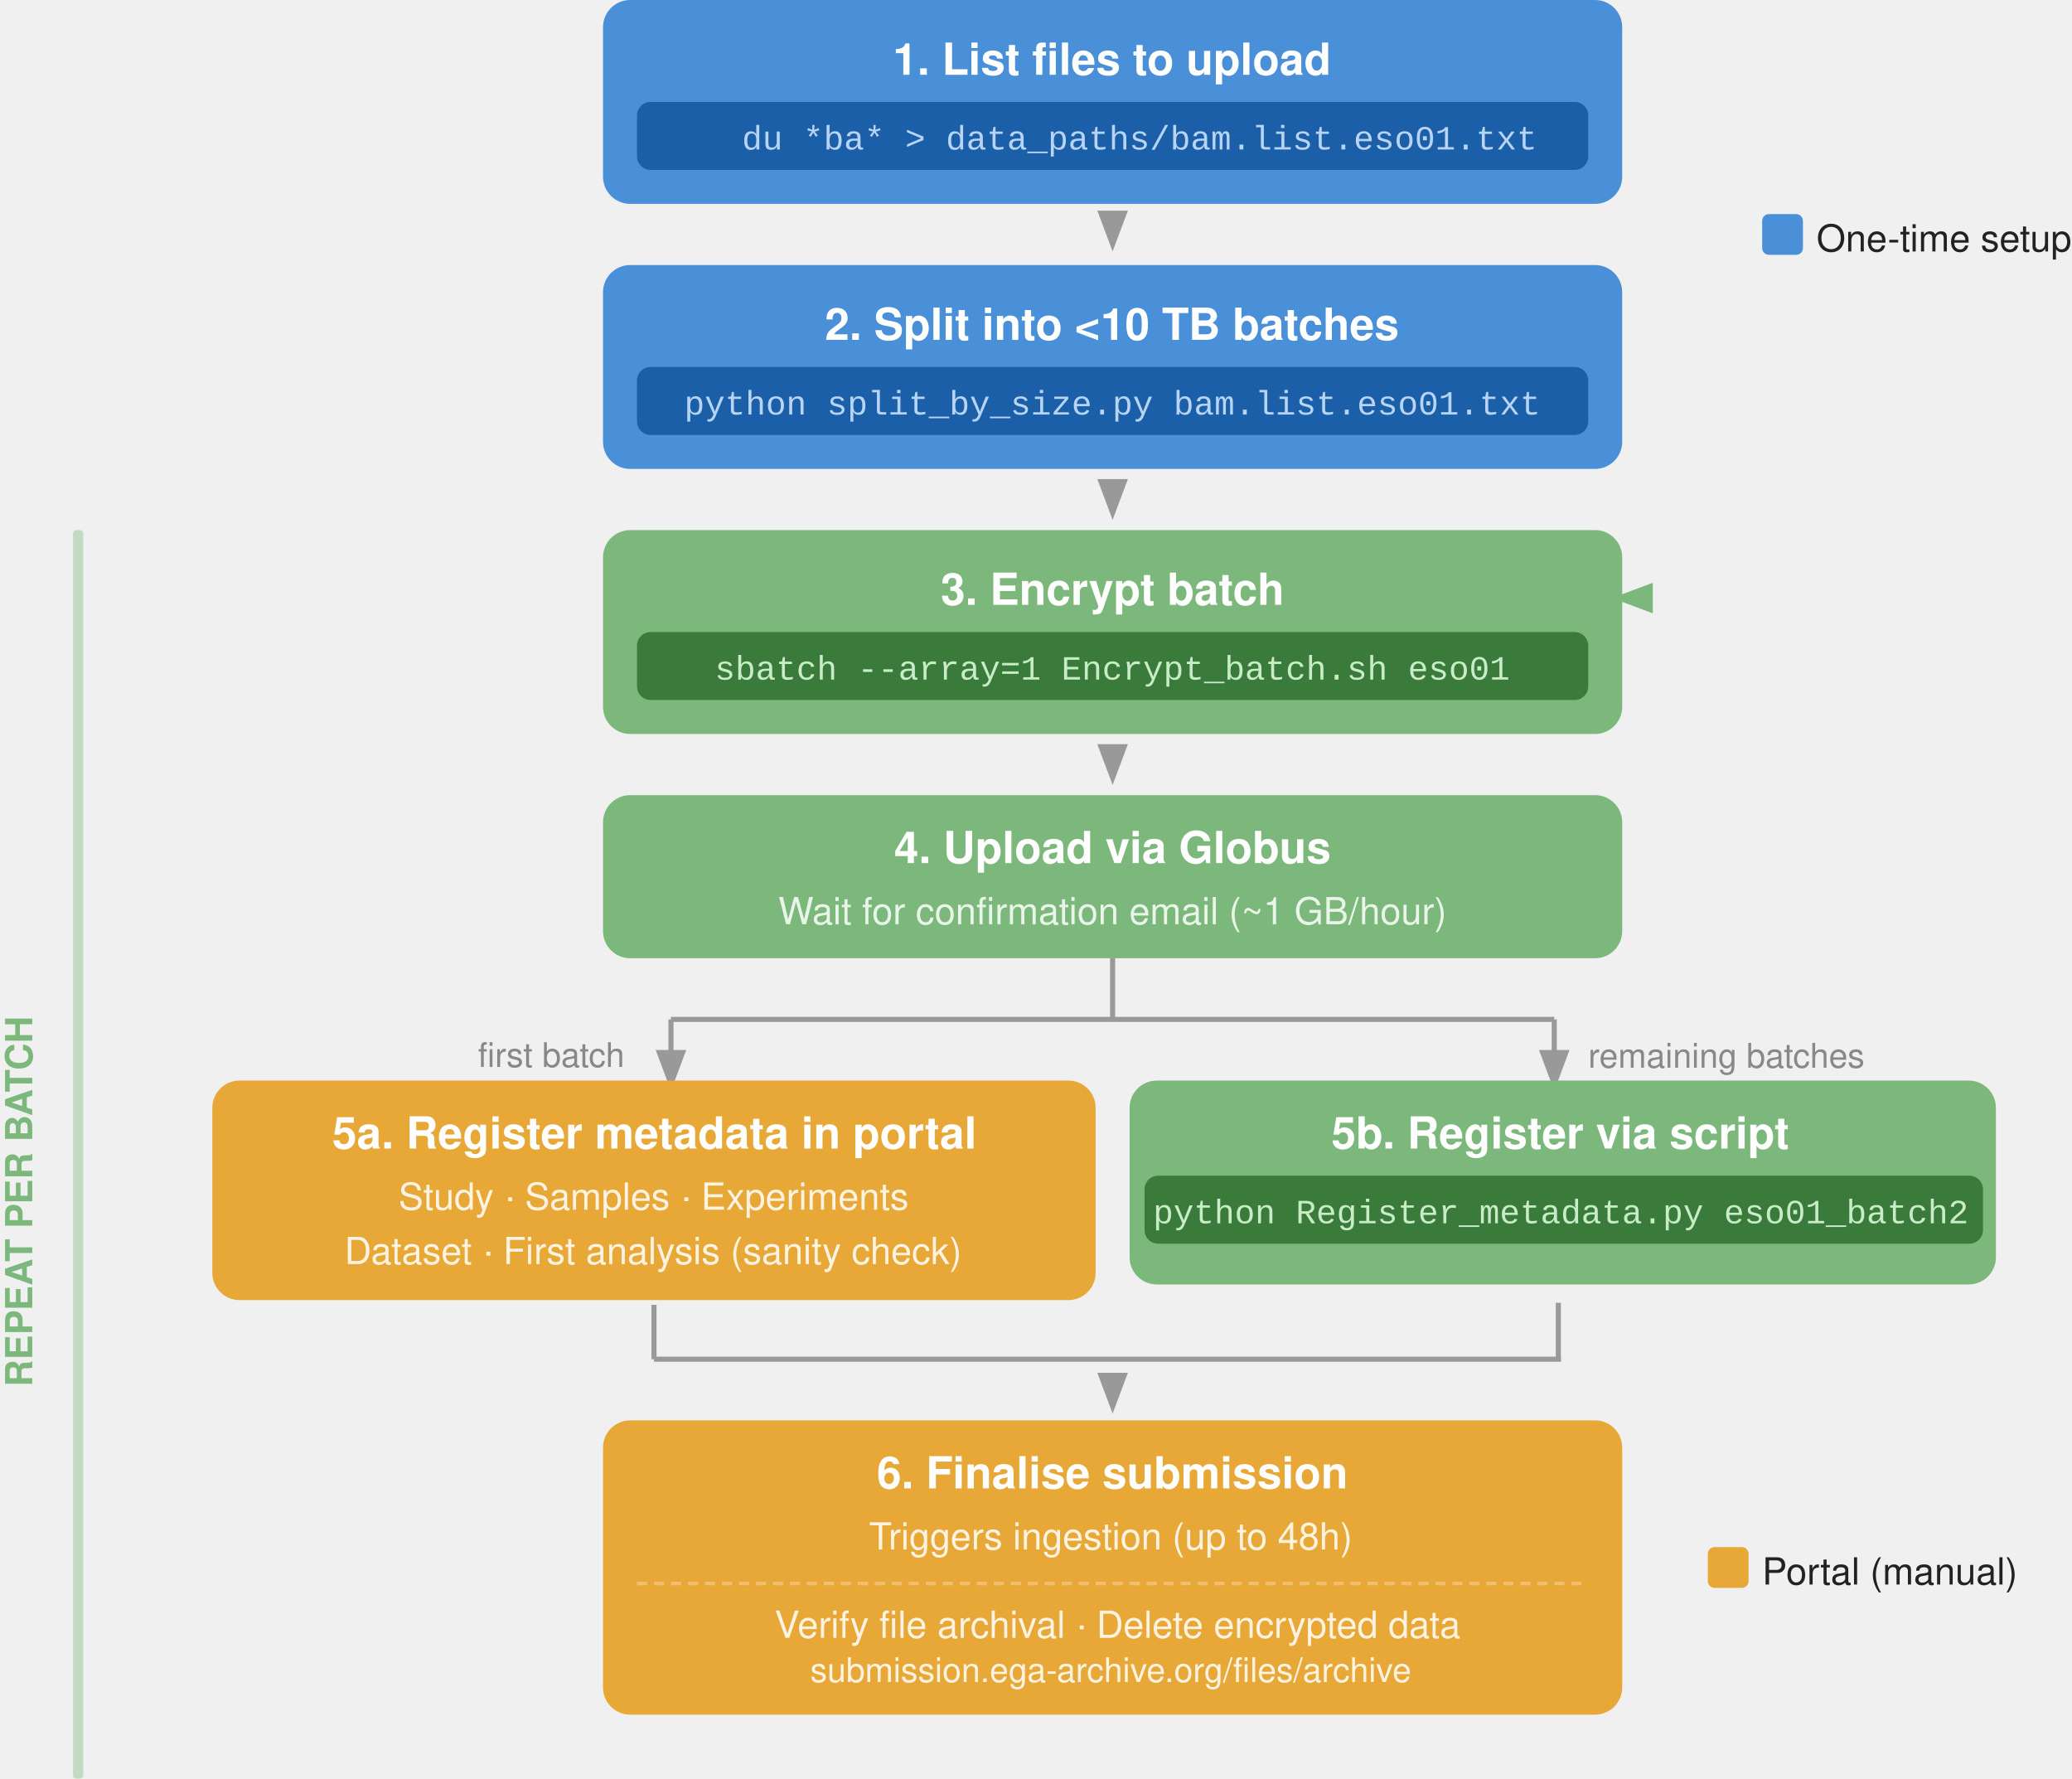
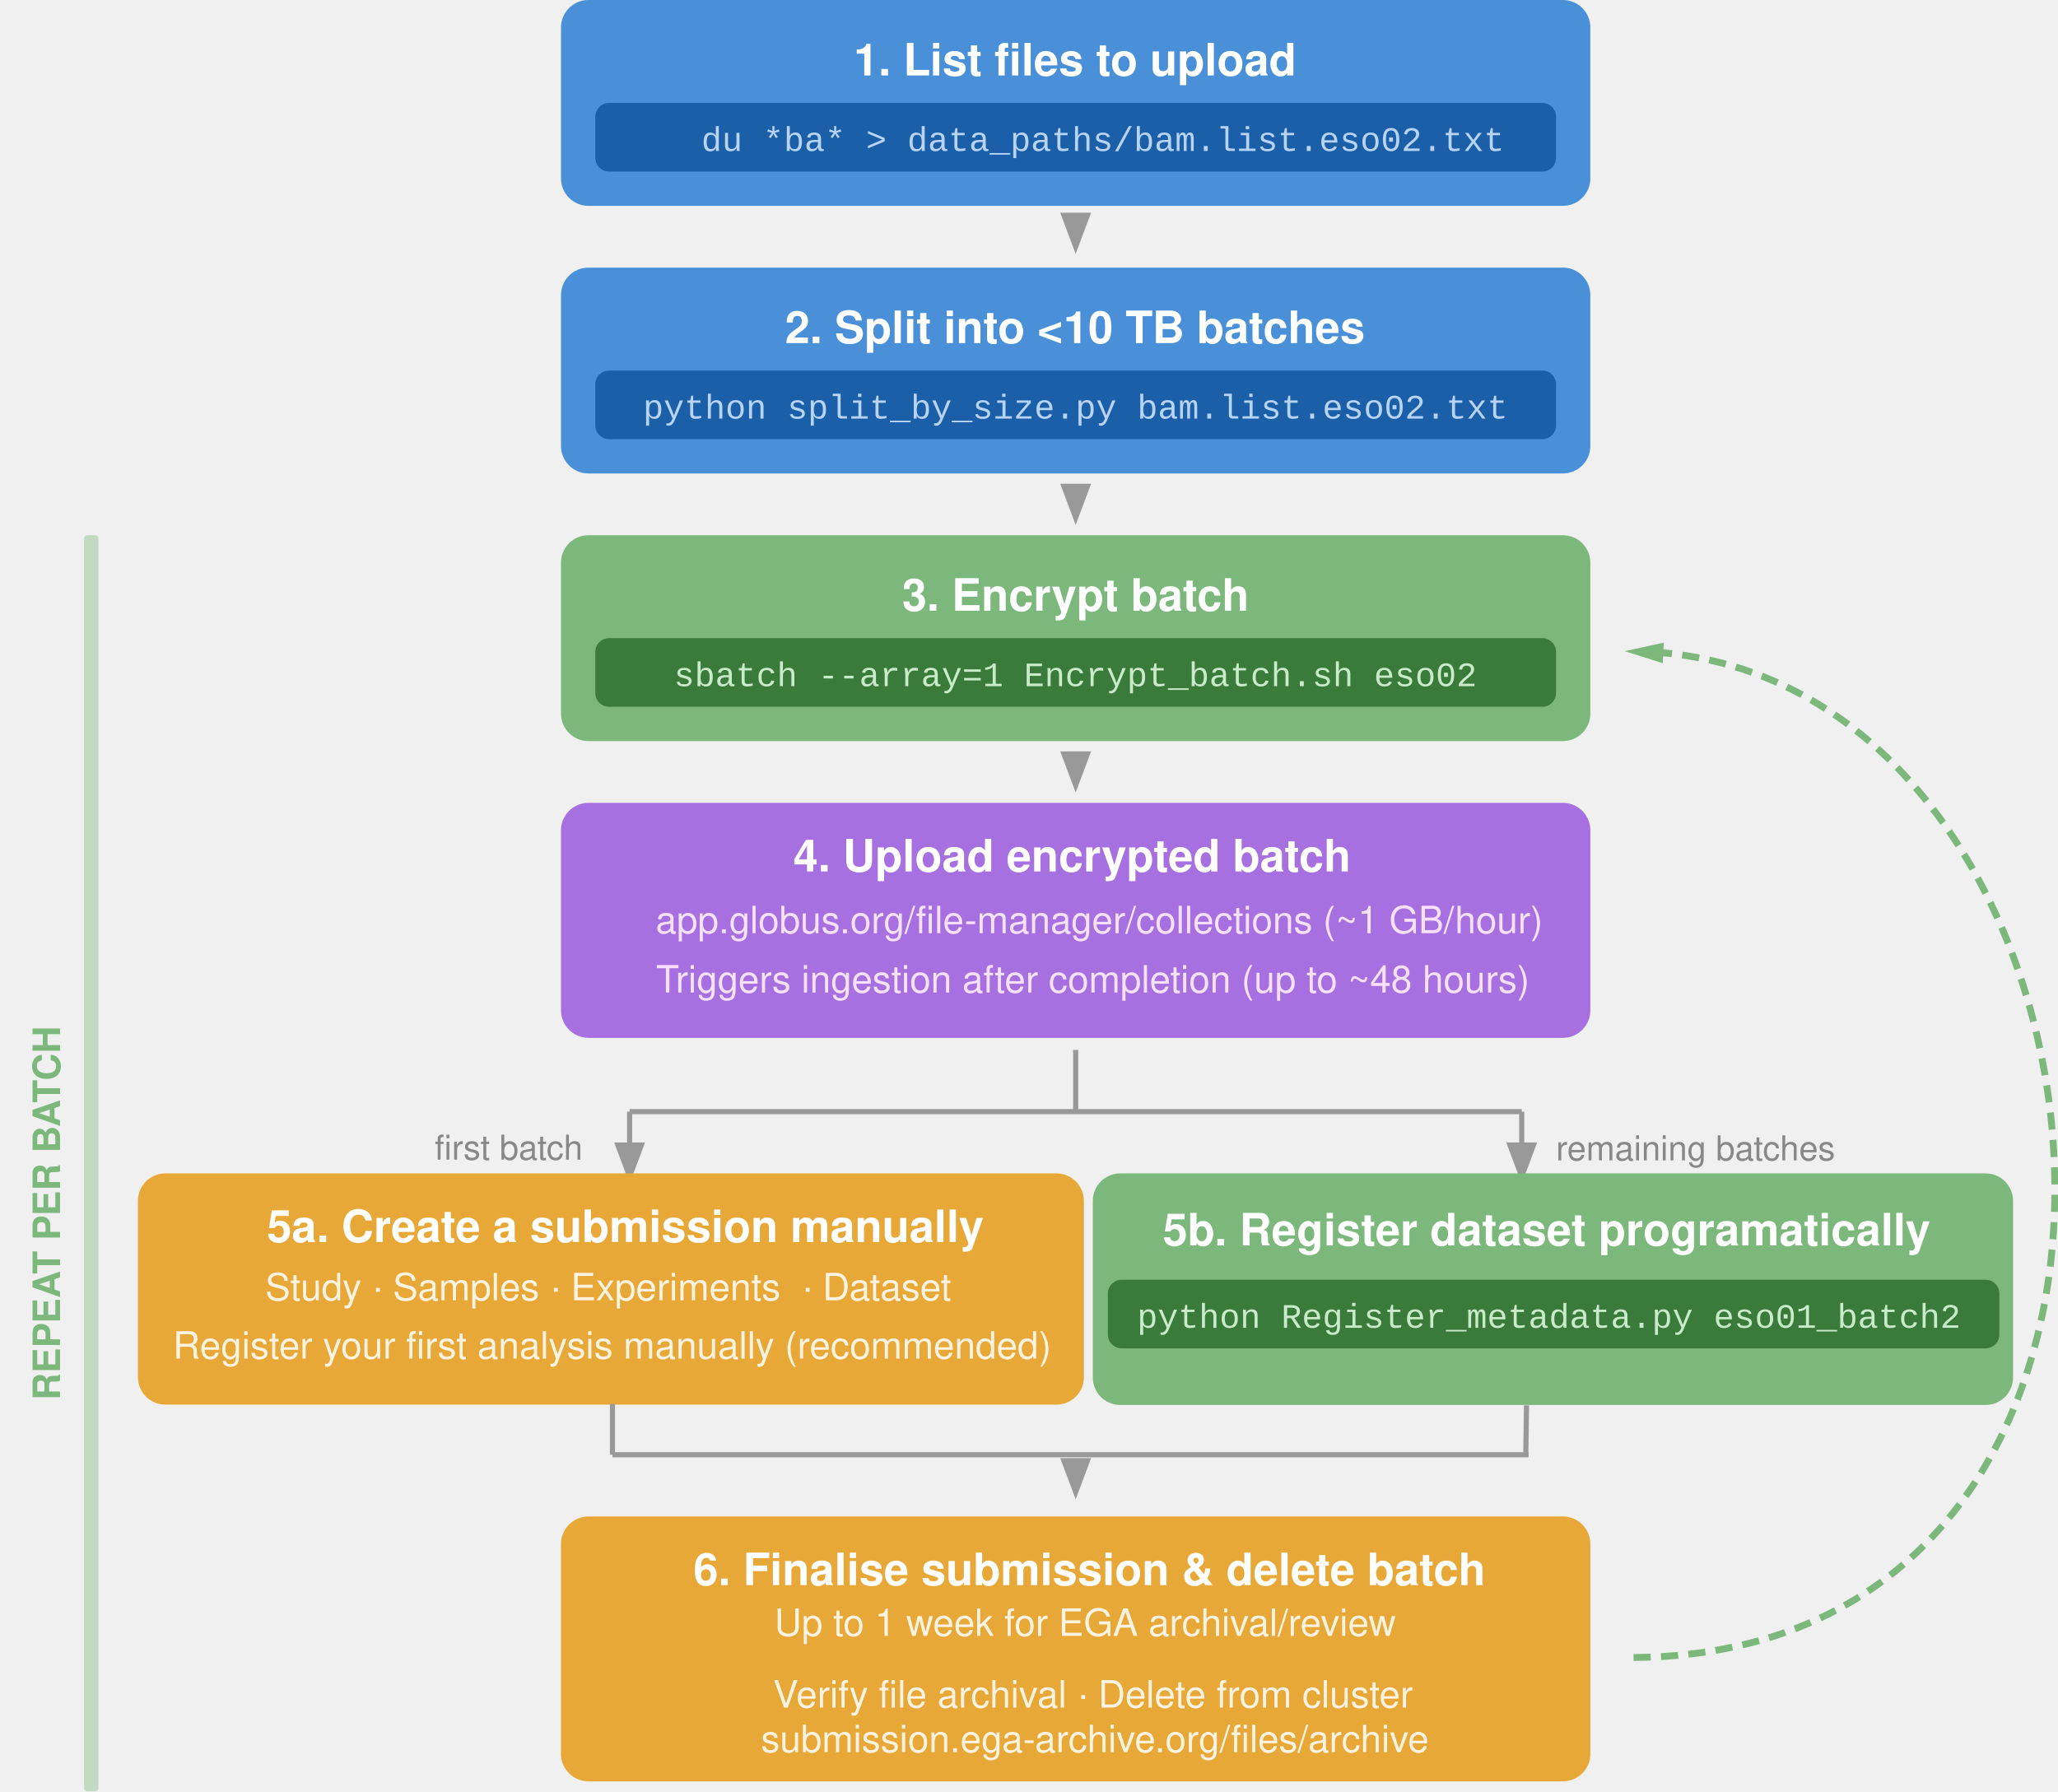
- <svg xmlns="http://www.w3.org/2000/svg" id="Layer_1" version="1.1" viewBox="0 0 609.9 523.4">
+ <svg xmlns="http://www.w3.org/2000/svg" id="Layer_1" version="1.1" viewBox="0 0 599.8 522.1">
  <defs>
    <style>
-       .st0, .st1, .st2 {
+       .st0, .st1 {
+         fill: #b8d4f5;
+       }
+ 
+       .st2, .st3, .st1, .st4, .st5, .st6, .st7, .st8, .st9 {
+         isolation: isolate;
+       }
+ 
+       .st2, .st3, .st6, .st10 {
+         font-size: 11px;
+       }
+ 
+       .st2, .st6, .st10, .st8 {
+         font-family: Helvetica, Helvetica;
+       }
+ 
+       .st2, .st10 {
+         fill: #f7e0fc;
+       }
+ 
+       .st11 {
+         stroke: #7cb87c;
+         stroke-dasharray: 5 3;
+         stroke-width: 2px;
+       }
+ 
+       .st11, .st12 {
        fill: none;
      }

-       .st3, .st4, .st5, .st6, .st7, .st8, .st9, .st10, .st11, .st12 {
-         isolation: isolate;
-       }
- 
-       .st3, .st4, .st8, .st9, .st11 {
-         font-family: Helvetica, Helvetica;
-       }
- 
-       .st3, .st6, .st7, .st11 {
-         font-size: 10px;
-       }
- 
-       .st3, .st8 {
-         fill: #fdf3e0;
-       }
- 
-       .st4 {
-         fill: #e8f5e8;
-       }
- 
-       .st4, .st5, .st8, .st9 {
-         font-size: 11px;
-       }
- 
-       .st5, .st13, .st12 {
+       .st3, .st13, .st9 {
        fill: #7cb87c;
      }

-       .st5, .st10 {
+       .st3, .st7 {
        font-family: Helvetica-Bold, Helvetica;
        font-weight: 700;
      }

-       .st6 {
-         fill: #b8d4f5;
-       }
- 
-       .st6, .st7 {
+       .st1, .st5 {
        font-family: CourierNewPSMT, 'Courier New';
      }

-       .st1 {
+       .st1, .st5, .st8 {
+         font-size: 10px;
+       }
+ 
+       .st12 {
        stroke: #999;
        stroke-width: 1.5px;
      }

      .st14 {
        fill: #4a90d9;
      }

+       .st5, .st15 {
+         fill: #c8ecc8;
+       }
+ 
+       .st6, .st16 {
+         fill: #fdf3e0;
+       }
+ 
+       .st17 {
+         fill: #1a5fa8;
+       }
+ 
+       .st18 {
+         fill: #e8a838;
+       }
+ 
+       .st19 {
+         fill: #a770e0;
+       }
+ 
+       .st20 {
+         fill: #3a7a3a;
+       }
+ 
      .st7 {
-         fill: #c8ecc8;
-       }
- 
-       .st9 {
-         fill: #222;
-       }
- 
-       .st15 {
-         fill: #1a5fa8;
-       }
- 
-       .st16 {
-         fill: #e8a838;
-       }
- 
-       .st17 {
-         fill: #3a7a3a;
-       }
- 
-       .st2 {
-         stroke: #f0c070;
-         stroke-dasharray: 3 2;
-       }
- 
-       .st10 {
        fill: #fff;
        font-size: 13px;
      }

-       .st18 {
+       .st21 {
        fill: #999;
      }

-       .st11 {
+       .st8 {
        fill: #888;
      }

-       .st12 {
+       .st9 {
        opacity: .4;
      }
    </style>
  </defs>
-   <rect class="st14" x="518.7" y="63" width="12" height="12" rx="2" ry="2" />
-   <text class="st9" transform="translate(534.7 74)">
-     <tspan x="0" y="0">One-time setup</tspan>
-   </text>
-   <rect class="st16" x="502.7" y="455.3" width="12" height="12" rx="2" ry="2" />
-   <text class="st9" transform="translate(518.7 466.3)">
-     <tspan x="0" y="0">Portal (manual)</tspan>
-   </text>
-   <rect class="st12" x="21.5" y="156" width="3" height="367.4" rx="1" ry="1" />
-   <text class="st5" transform="translate(9.5 408.1) rotate(-90)">
-     <tspan x="0" y="0">REPEAT PER BATCH</tspan>
-   </text>
-   <rect class="st14" x="177.5" width="300" height="60" rx="8" ry="8" />
-   <text class="st10" transform="translate(262.8 22)">
-     <tspan x="0" y="0">1. List files to upload</tspan>
-   </text>
-   <rect class="st15" x="187.5" y="30" width="280" height="20" rx="4" ry="4" />
-   <text class="st6" transform="translate(218.4 44)">
-     <tspan x="0" y="0">du *ba* &gt; data_paths/bam.list.eso01.txt</tspan>
-   </text>
-   <path class="st0" d="" />
-   <path class="st18" d="M332,62h-9l4.5,12,4.5-12Z" />
-   <path class="st18" d="M327.5,78" marker-end="url(#arr)" />
-   <rect class="st14" x="177.5" y="78" width="300" height="60" rx="8" ry="8" />
-   <text class="st10" transform="translate(242.8 100)">
-     <tspan x="0" y="0">2. Split into &lt;10 TB batches</tspan>
-   </text>
-   <rect class="st15" x="187.5" y="108" width="280" height="20" rx="4" ry="4" />
-   <text class="st6" transform="translate(201.4 122)">
-     <tspan x="0" y="0">python split_by_size.py bam.list.eso01.txt</tspan>
-   </text>
-   <path class="st0" d="" />
-   <path class="st18" d="M332,141h-9l4.5,12,4.5-12Z" />
-   <path class="st18" d="M327.5,156" marker-end="url(#arr)" />
-   <rect class="st13" x="177.5" y="156" width="300" height="60" rx="8" ry="8" />
-   <text class="st10" transform="translate(276.9 178)">
-     <tspan x="0" y="0">3. Encrypt batch</tspan>
-   </text>
-   <rect class="st17" x="187.5" y="186" width="280" height="20" rx="4" ry="4" />
-   <text class="st7" transform="translate(210.4 200)">
-     <tspan x="0" y="0">sbatch --array=1 Encrypt_batch.sh eso01</tspan>
-   </text>
-   <path class="st0" d="" />
-   <path class="st18" d="M332,219h-9l4.5,12,4.5-12Z" />
-   <path class="st18" d="M327.5,234" marker-end="url(#arr)" />
-   <rect class="st13" x="177.5" y="234" width="300" height="48" rx="8" ry="8" />
-   <text class="st10" transform="translate(263.2 254)">
-     <tspan x="0" y="0">4. Upload via Globus</tspan>
-   </text>
-   <text class="st4" transform="translate(229.1 272)">
-     <tspan x="0" y="0">Wait for confirmation email (~1 GB/hour)</tspan>
-   </text>
-   <line class="st1" x1="327.5" y1="282" x2="327.5" y2="300" />
-   <line class="st1" x1="197.5" y1="300" x2="457.5" y2="300" />
-   <path class="st0" d="" />
-   <path class="st18" d="M202,309h-9l4.5,12,4.5-12Z" />
-   <path class="st18" d="M197.5,318" marker-end="url(#arr)" />
-   <path class="st0" d="" />
-   <path class="st18" d="M462,309h-9l4.5,12,4.5-12Z" />
-   <path class="st18" d="M457.5,318" marker-end="url(#arr)" />
-   <text class="st11" transform="translate(140.7 314)">
-     <tspan x="0" y="0">first batch</tspan>
-   </text>
-   <text class="st11" transform="translate(467.5 314.2)">
-     <tspan x="0" y="0">remaining batches</tspan>
-   </text>
-   <rect class="st16" x="62.5" y="318" width="260" height="64.6" rx="8" ry="8" />
-   <text class="st10" transform="translate(97.8 338)">
-     <tspan x="0" y="0">5a. Register metadata in portal</tspan>
-   </text>
-   <text class="st8" transform="translate(117.3 356)">
-     <tspan x="0" y="0">Study · Samples · Experiments</tspan>
-   </text>
-   <text class="st8" transform="translate(101.4 372)">
-     <tspan x="0" y="0">Dataset · First analysis (sanity check)</tspan>
-   </text>
-   <rect class="st13" x="332.5" y="318" width="255" height="60" rx="8" ry="8" />
-   <text class="st10" transform="translate(391.9 338)">
-     <tspan x="0" y="0">5b. Register via script</tspan>
-   </text>
-   <rect class="st17" x="336.9" y="346" width="246.8" height="20" rx="4" ry="4" />
-   <text class="st7" transform="translate(339.4 360)">
-     <tspan x="0" y="0">python Register_metadata.py eso01_batch2</tspan>
-   </text>
-   <path class="st0" d="" />
-   <line class="st1" x1="192.5" y1="384" x2="192.5" y2="400" />
-   <line class="st1" x1="192.5" y1="400" x2="459.5" y2="400" />
-   <path class="st0" d="" />
-   <path class="st18" d="M332,404h-9l4.5,12,4.5-12Z" />
-   <path class="st18" d="M327.5,418" marker-end="url(#arr)" />
-   <rect class="st16" x="177.5" y="418" width="300" height="86.6" rx="8" ry="8" />
-   <text class="st10" transform="translate(258.1 438)">
-     <tspan x="0" y="0">6. Finalise submission</tspan>
-   </text>
-   <text class="st8" transform="translate(255.8 456)">
-     <tspan x="0" y="0">Triggers ingestion (up to 48h)</tspan>
-   </text>
-   <line class="st2" x1="187.5" y1="466" x2="467.5" y2="466" />
-   <text class="st8" transform="translate(228 482)">
-     <tspan x="0" y="0">Verify file archival · Delete encrypted data</tspan>
-   </text>
-   <text class="st3" transform="translate(238.5 495)">
-     <tspan x="0" y="0">submission.ega-archive.org/files/archive</tspan>
-   </text>
-   <path class="st0" d="" />
-   <path class="st13" d="M486.5,180.5v-9l-12,4.5,12,4.5Z" />
-   <path class="st13" d="M477.5,254.2" marker-end="url(#arr-loop)" />
-   <line class="st1" x1="197.5" y1="300" x2="197.5" y2="316" />
-   <line class="st1" x1="457.5" y1="300" x2="457.5" y2="316" />
-   <line class="st1" x1="458.7" y1="383.4" x2="458.7" y2="399.4" />
+   <rect class="st9" x="24.5" y="156" width="4.2" height="366.1" rx="1" ry="1" transform="translate(53.2 678.1) rotate(-180)" />
+   <g class="st4">
+     <text class="st3" transform="translate(17.5 408.1) rotate(-90)">
+       <tspan x="0" y="0">REPEAT PER BATCH</tspan>
+     </text>
+   </g>
+   <rect class="st14" x="163.5" width="300" height="60" rx="8" ry="8" />
+   <g class="st4">
+     <text class="st7" transform="translate(248.8 22)">
+       <tspan x="0" y="0">1. List files to upload</tspan>
+     </text>
+   </g>
+   <rect class="st17" x="173.5" y="30" width="280" height="20" rx="4" ry="4" />
+   <g class="st4">
+     <text class="st1" transform="translate(204.4 44)">
+       <tspan x="0" y="0">du *ba* &gt; data_paths/bam.list.eso02.txt</tspan>
+     </text>
+   </g>
+   <path class="st0" d="M0,0" />
+   <path class="st21" d="M318,62h-9l4.5,12,4.5-12Z" />
+   <path class="st21" d="M313.5,78" marker-end="url(#arr)" />
+   <rect class="st14" x="163.5" y="78" width="300" height="60" rx="8" ry="8" />
+   <g class="st4">
+     <text class="st7" transform="translate(228.8 100)">
+       <tspan x="0" y="0">2. Split into &lt;10 TB batches</tspan>
+     </text>
+   </g>
+   <rect class="st17" x="173.5" y="108" width="280" height="20" rx="4" ry="4" />
+   <g class="st4">
+     <text class="st1" transform="translate(187.4 122)">
+       <tspan x="0" y="0">python split_by_size.py bam.list.eso02.txt</tspan>
+     </text>
+   </g>
+   <path class="st0" d="M0,0" />
+   <path class="st21" d="M318,141h-9l4.5,12,4.5-12Z" />
+   <path class="st21" d="M313.5,156" marker-end="url(#arr)" />
+   <rect class="st13" x="163.5" y="156" width="300" height="60" rx="8" ry="8" />
+   <g class="st4">
+     <text class="st7" transform="translate(262.9 178)">
+       <tspan x="0" y="0">3. Encrypt batch</tspan>
+     </text>
+   </g>
+   <rect class="st20" x="173.5" y="186" width="280" height="20" rx="4" ry="4" />
+   <g class="st4">
+     <text class="st5" transform="translate(196.4 200)">
+       <tspan x="0" y="0">sbatch --array=1 Encrypt_batch.sh eso02</tspan>
+     </text>
+   </g>
+   <path class="st15" d="M0,0" />
+   <path class="st21" d="M318,219h-9l4.5,12,4.5-12Z" />
+   <path class="st21" d="M313.5,234" marker-end="url(#arr)" />
+   <rect class="st19" x="163.5" y="234" width="300" height="68.5" rx="8" ry="8" />
+   <g class="st4">
+     <text class="st7" transform="translate(231.2 254)">
+       <tspan x="0" y="0">4. Upload encrypted batch</tspan>
+     </text>
+   </g>
+   <g class="st4">
+     <text class="st2" transform="translate(191.1 272)">
+       <tspan x="0" y="0">app.globus.org/file-manager/collections (~1 GB/hour)</tspan>
+     </text>
+   </g>
+   <line class="st12" x1="313.5" y1="306" x2="313.5" y2="324" />
+   <line class="st12" x1="183.5" y1="324" x2="443.5" y2="324" />
+   <path class="st12" d="M0,0" />
+   <path class="st21" d="M188,333h-9l4.5,12,4.5-12Z" />
+   <path class="st21" d="M183.5,342" marker-end="url(#arr)" />
+   <path class="st21" d="M0,0" />
+   <path class="st21" d="M448,333h-9l4.5,12,4.5-12Z" />
+   <path class="st21" d="M443.5,342" marker-end="url(#arr)" />
+   <g class="st4">
+     <text class="st8" transform="translate(126.7 338)">
+       <tspan x="0" y="0">first batch</tspan>
+     </text>
+   </g>
+   <g class="st4">
+     <text class="st8" transform="translate(453.5 338.2)">
+       <tspan x="0" y="0">remaining batches</tspan>
+     </text>
+   </g>
+   <rect class="st18" x="40.2" y="342" width="275.7" height="67.4" rx="8" ry="8" />
+   <g class="st4">
+     <text class="st7" transform="translate(77.8 362)">
+       <tspan x="0" y="0">5a. Create a submission manually</tspan>
+     </text>
+   </g>
+   <g class="st4">
+     <text class="st6" transform="translate(77.3 379)">
+       <tspan x="0" y="0" xml:space="preserve">Study · Samples · Experiments  · Dataset </tspan>
+     </text>
+   </g>
+   <g class="st4">
+     <text class="st6" transform="translate(50.4 396)">
+       <tspan x="0" y="0">Register your first analysis manually (recommended)</tspan>
+     </text>
+   </g>
+   <rect class="st13" x="318.5" y="342" width="268.2" height="67.5" rx="8" ry="8" />
+   <g class="st4">
+     <text class="st7" transform="translate(338.9 363)">
+       <tspan x="0" y="0">5b. Register dataset programatically</tspan>
+     </text>
+   </g>
+   <rect class="st20" x="322.9" y="373" width="259.8" height="20" rx="4" ry="4" />
+   <g class="st4">
+     <text class="st5" transform="translate(331.4 387)">
+       <tspan x="0" y="0">python Register_metadata.py eso01_batch2</tspan>
+     </text>
+   </g>
+   <path class="st15" d="M0,0" />
+   <line class="st12" x1="178.5" y1="409.2" x2="178.5" y2="424" />
+   <line class="st12" x1="178.5" y1="424" x2="445.5" y2="424" />
+   <path class="st12" d="M0,0" />
+   <path class="st21" d="M318,425h-9l4.5,12,4.5-12Z" />
+   <path class="st21" d="M313.5,442" marker-end="url(#arr)" />
+   <rect class="st18" x="163.5" y="442" width="300" height="77.2" rx="8" ry="8" />
+   <g class="st4">
+     <text class="st7" transform="translate(202.1 462)">
+       <tspan x="0" y="0">6. Finalise submission &amp; delete batch</tspan>
+     </text>
+   </g>
+   <line class="st16" x1="176.8" y1="482.7" x2="456.8" y2="482.7" />
+   <g class="st4">
+     <text class="st6" transform="translate(225.3 497.7)">
+       <tspan x="0" y="0">Verify file archival · Delete from cluster</tspan>
+     </text>
+   </g>
+   <g class="st4">
+     <text class="st6" transform="translate(221.8 510.7)">
+       <tspan x="0" y="0">submission.ega-archive.org/files/archive</tspan>
+     </text>
+   </g>
+   <path class="st16" d="M0,0" />
+   <path class="st13" d="M463.5,254.2" marker-end="url(#arr-loop)" />
+   <line class="st12" x1="183.5" y1="324" x2="183.5" y2="340" />
+   <line class="st12" x1="443.5" y1="324" x2="443.5" y2="340" />
+   <line class="st12" x1="444.9" y1="409.6" x2="444.7" y2="423.4" />
+   <g class="st4">
+     <g class="st4">
+       <text class="st10" transform="translate(191.2 289.3)">
+         <tspan x="0" y="0">Triggers ingestion after completion (up to ~48 hours)</tspan>
+       </text>
+     </g>
+   </g>
+   <g class="st4">
+     <text class="st6" transform="translate(225.7 476.8)">
+       <tspan x="0" y="0">Up to 1 week for EGA archival/review</tspan>
+     </text>
+   </g>
+   <g>
+     <path class="st11" d="M476.1,483.1c175.7-1.3,149.2-282.6,6.6-293" />
+     <polygon class="st13" points="484.9 187.3 473.5 189.8 484.6 193.3 484.9 187.3" />
+   </g>
</svg>
